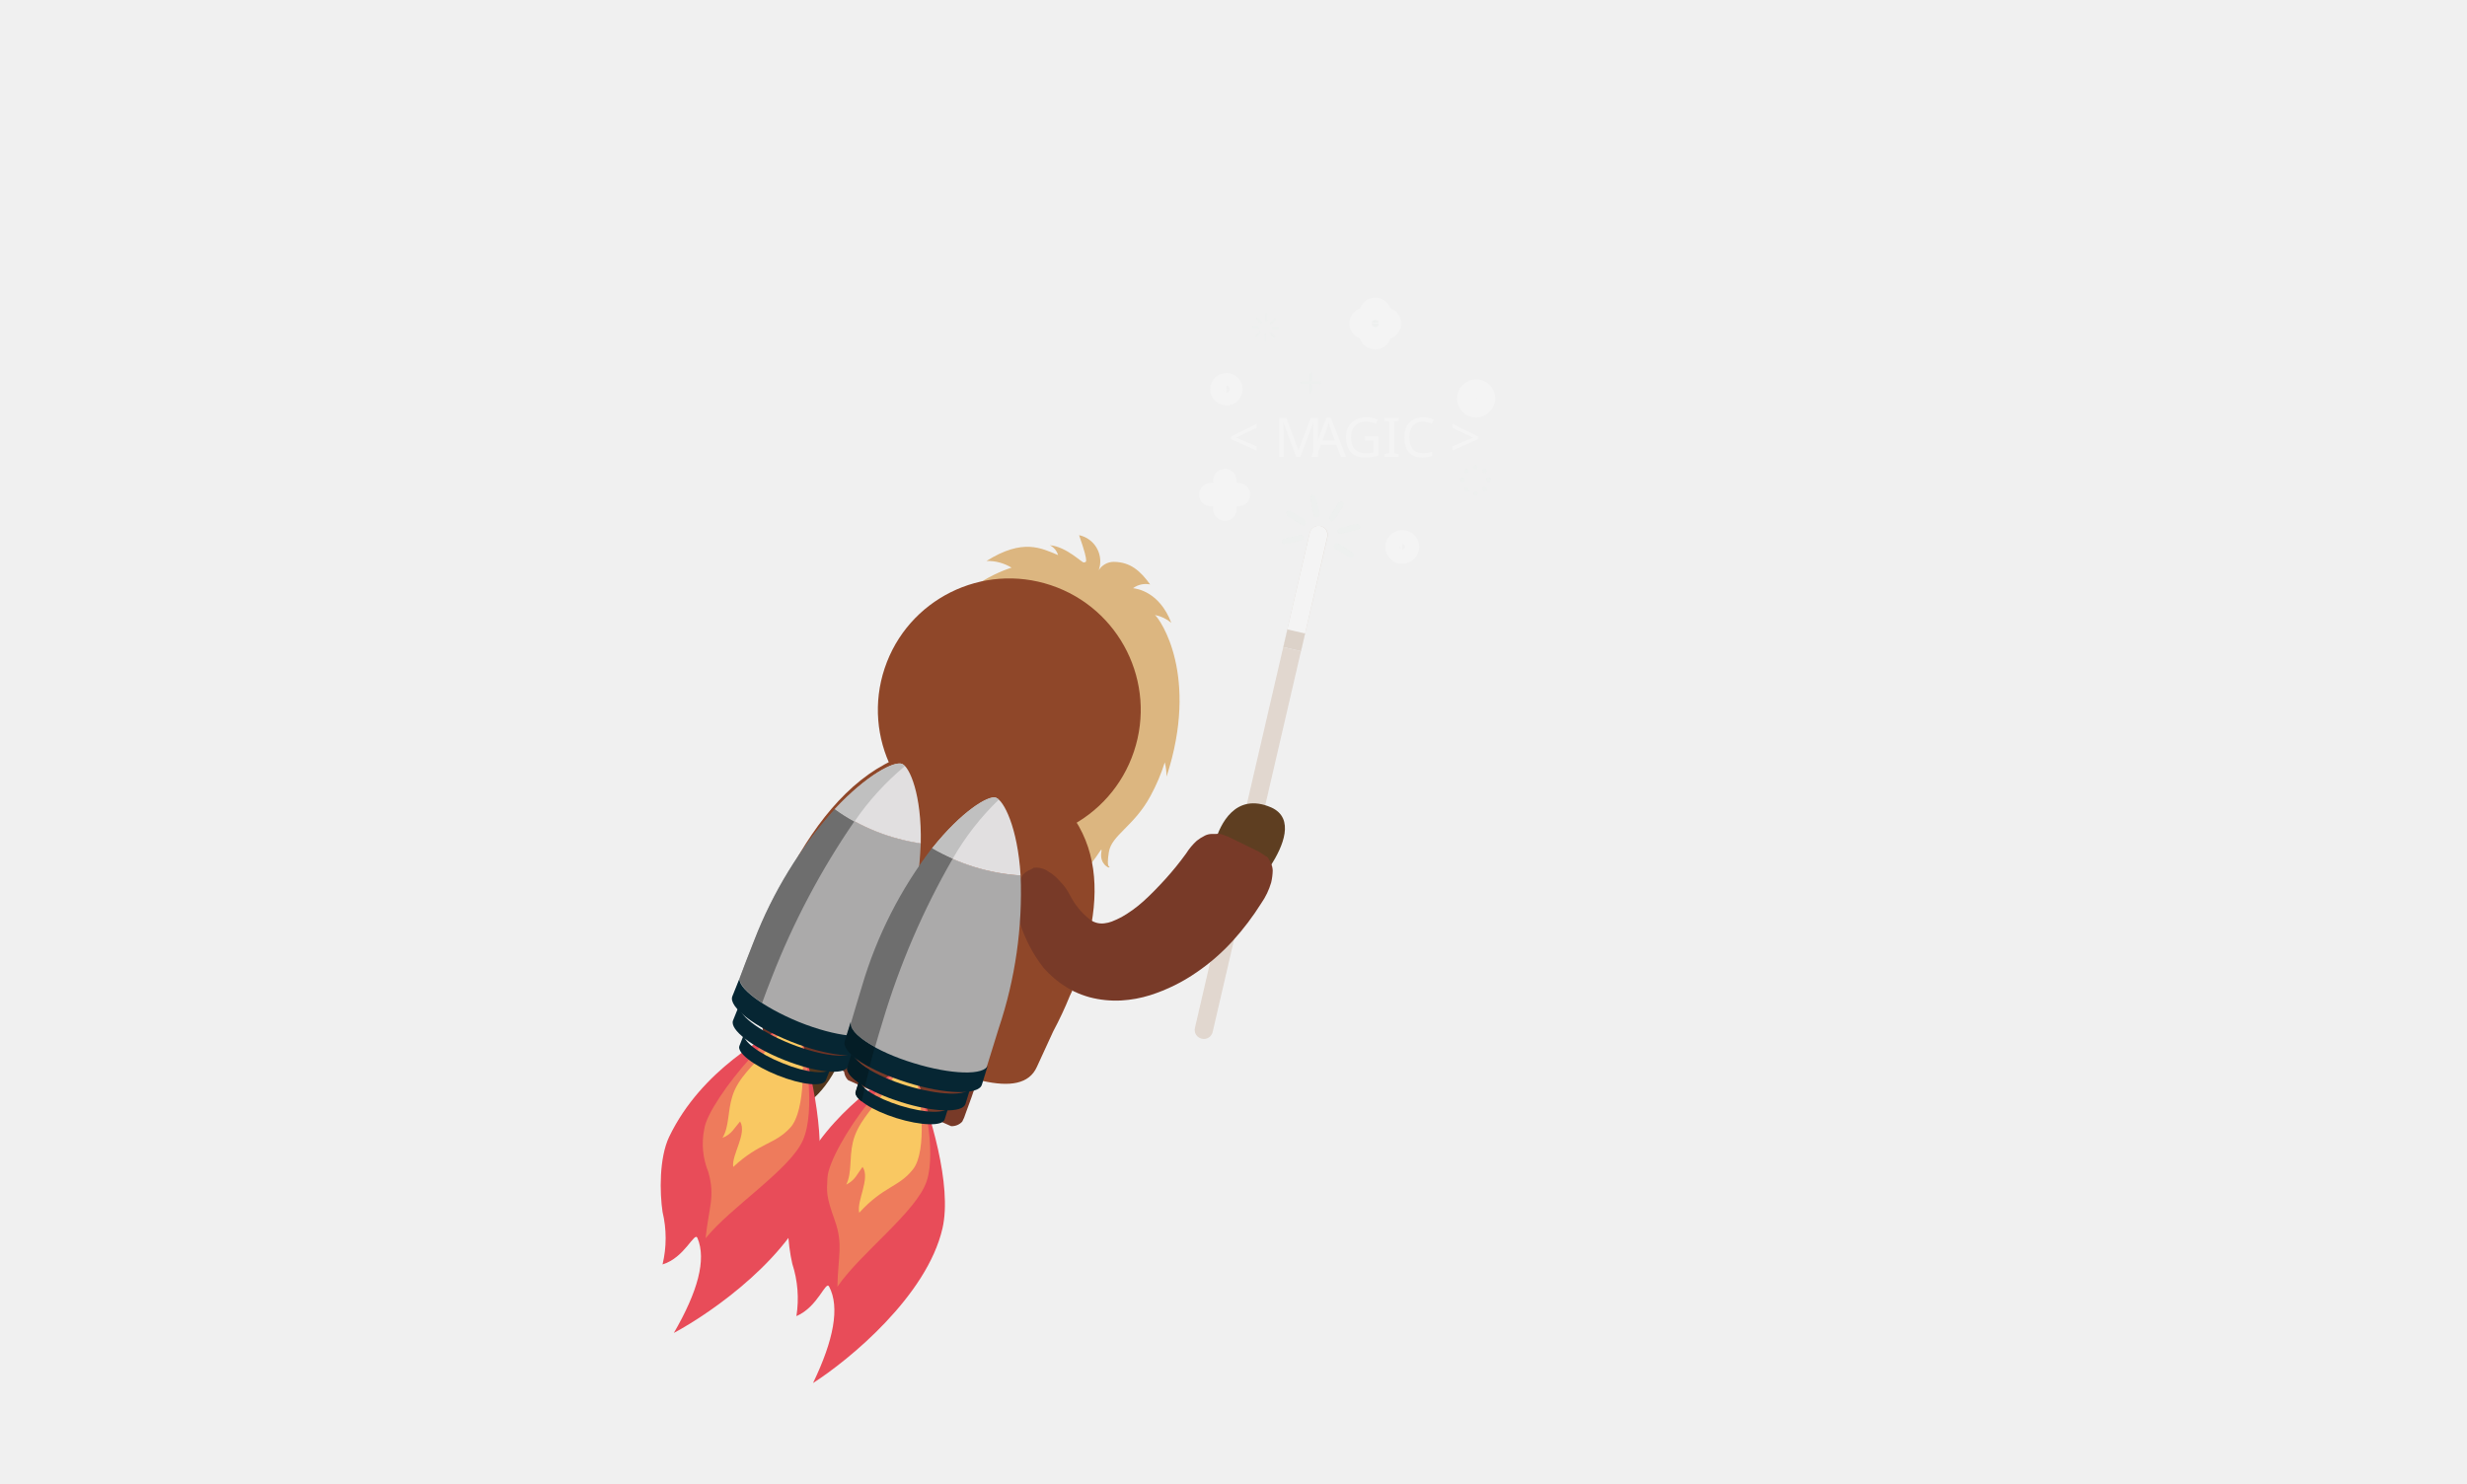
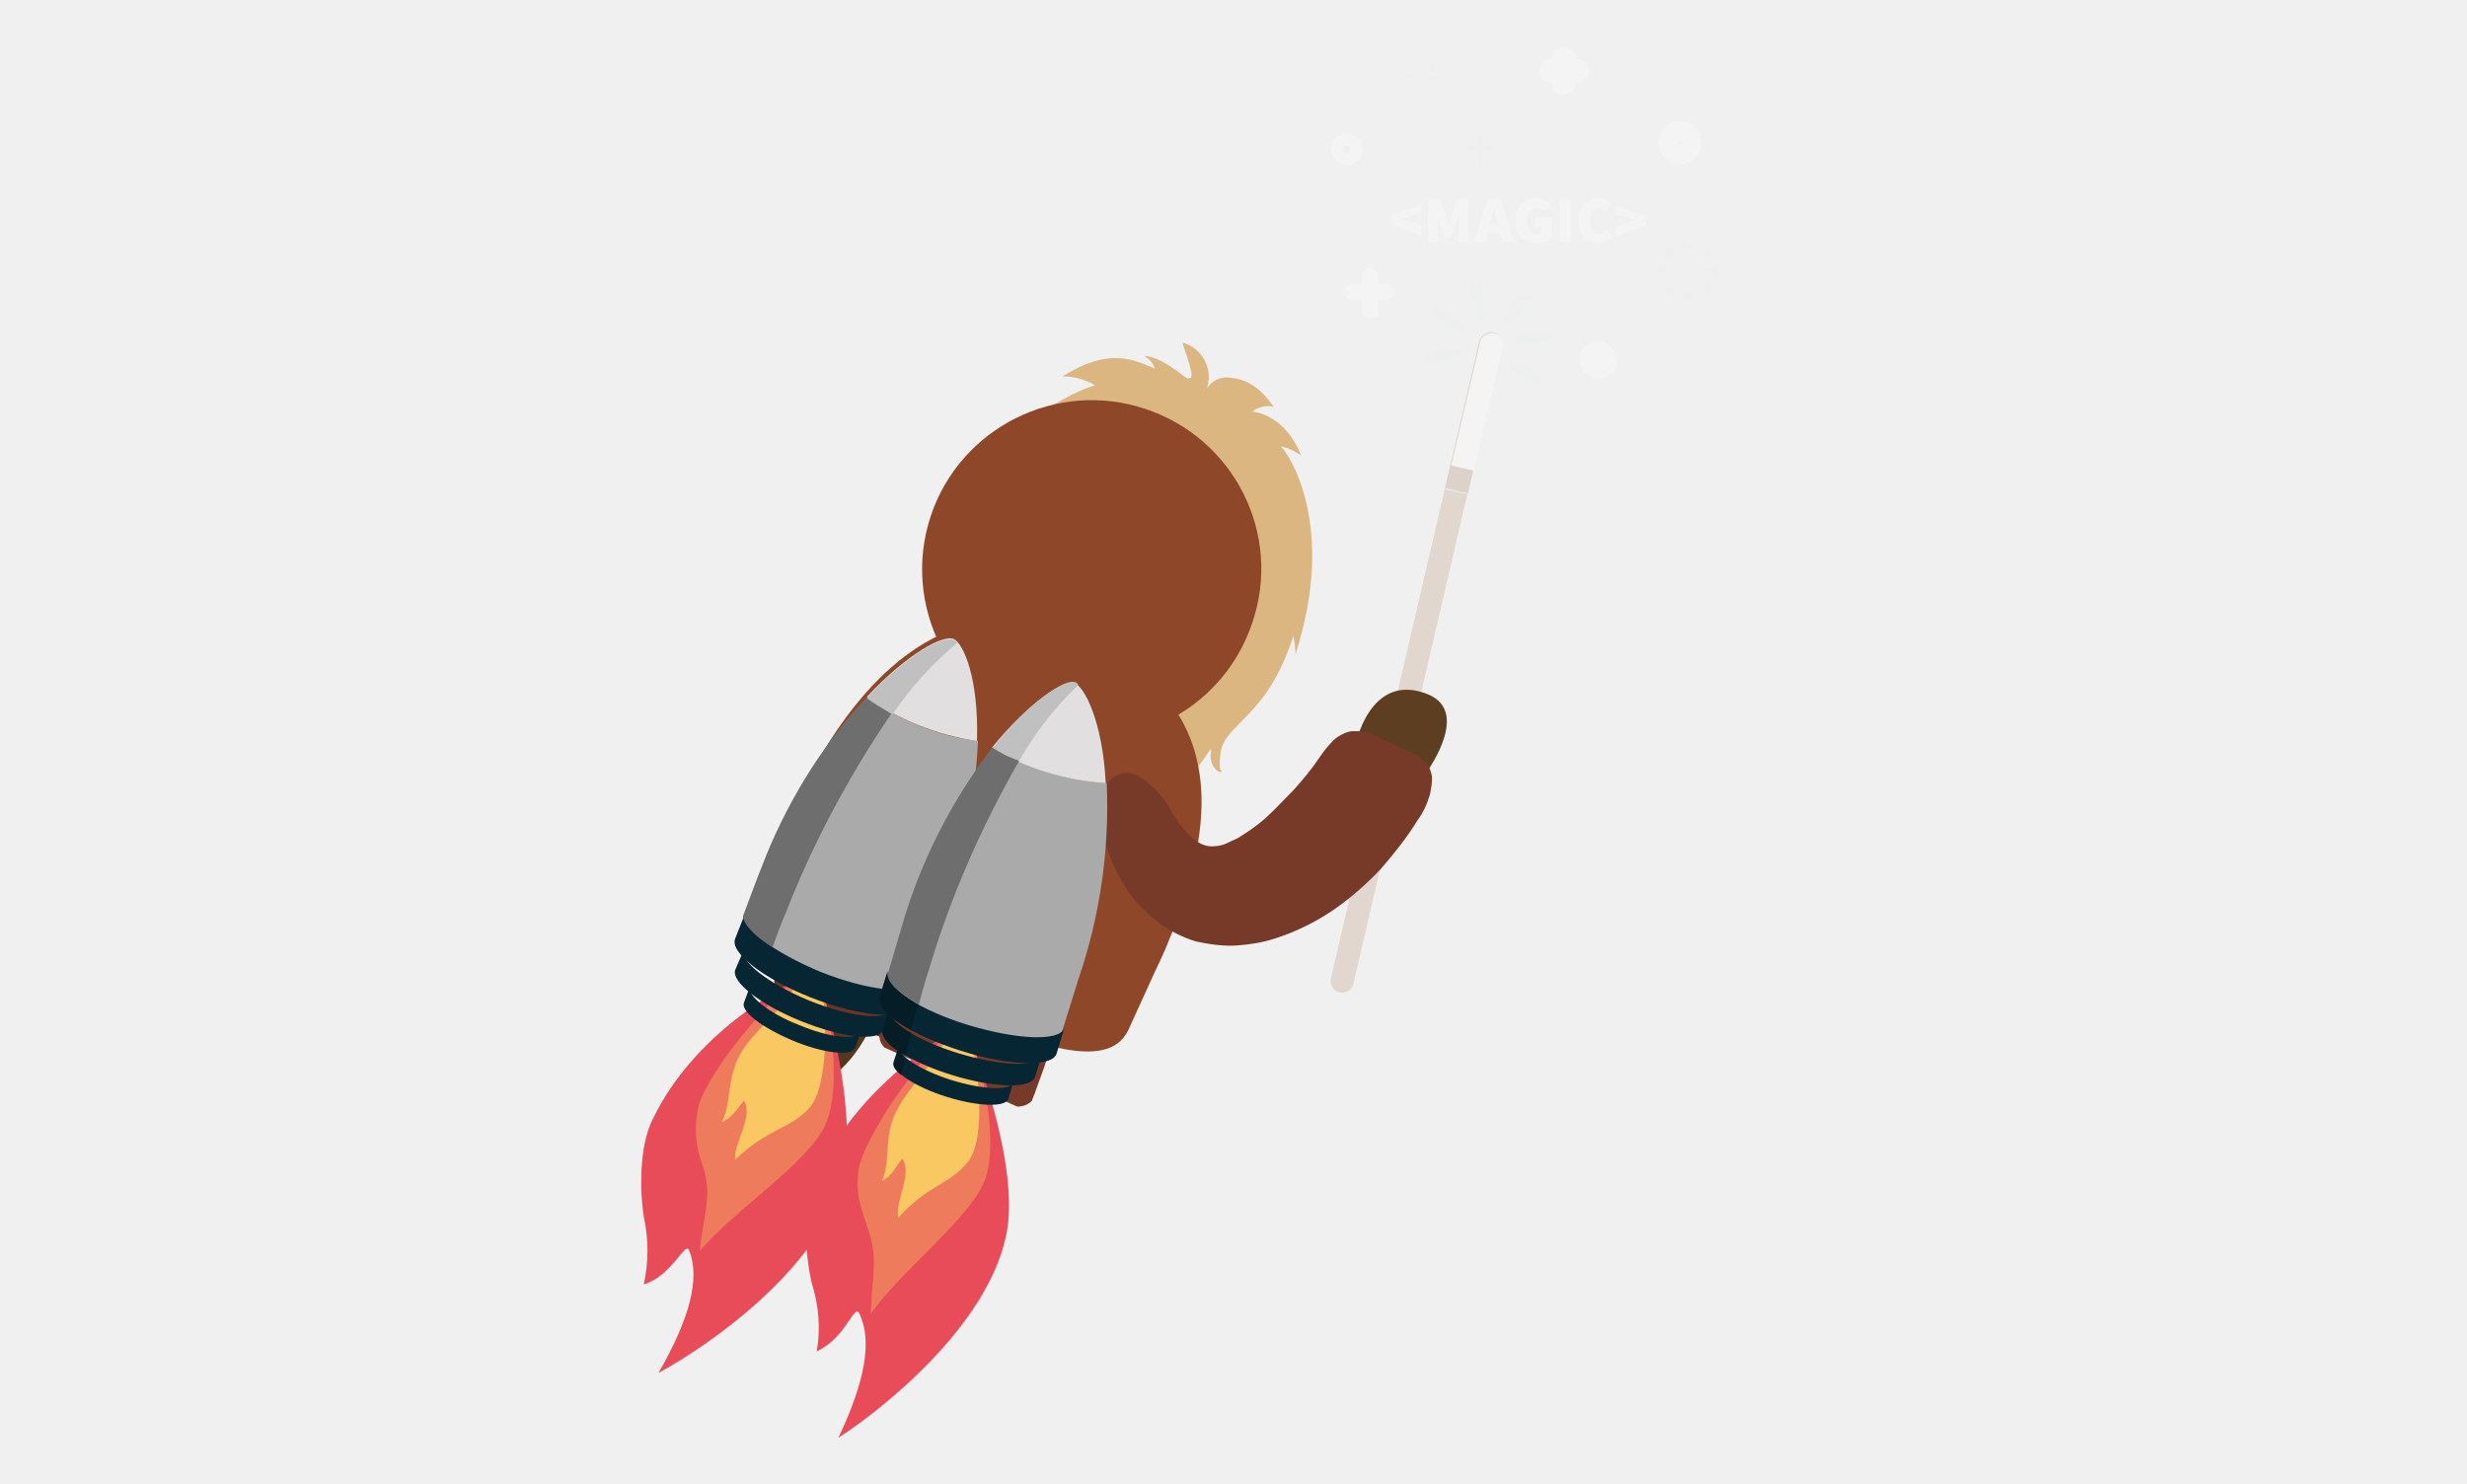
- <svg xmlns="http://www.w3.org/2000/svg" id="Layer_3" data-name="Layer 3" viewBox="0 0 251 151">
-   <defs>
-     <style>.cls-1{opacity:0.25;}.cls-2,.cls-3,.cls-4{fill:#e6eeea;}.cls-3,.cls-4{stroke:#fff;stroke-miterlimit:10;}.cls-3{stroke-width:3px;}.cls-4{stroke-width:2px;}.cls-5,.cls-6,.cls-7{isolation:isolate;}.cls-6,.cls-7{font-size:5.56px;font-family:SourceSansPro-Black, Source Sans Pro;}.cls-6,.cls-7,.cls-9{fill:#fff;}.cls-7{letter-spacing:-0.01em;}.cls-8{fill:#b28a6a;}.cls-10{fill:#9e7855;}.cls-11{fill:#54371d;}.cls-12{fill:#5e3e21;}.cls-13{fill:#dcb680;}.cls-14{fill:#6d3325;}.cls-15{fill:#783a28;}.cls-16{fill:#8f4729;}.cls-17{fill:#e84c59;}.cls-18{fill:#ee7b5c;}.cls-19{fill:#f9c862;}.cls-20{fill:#062633;}.cls-21{fill:#abaaaa;}.cls-22{fill:#e1dfe0;}.cls-23{fill:#6e6e6e;}.cls-24{fill:silver;}.cls-25{fill:none;}.cls-26{fill:#041d26;}</style>
-   </defs>
-   <g class="cls-1">
-     <path class="cls-2" d="M128.83,32.73a.11.11,0,0,1-.1-.1h0V32a.1.1,0,0,1,.1-.1h0a.1.1,0,0,1,.09.1v.59a.1.1,0,0,1-.09.11Z" />
-     <path class="cls-2" d="M128.31,32.89h-.07l-.42-.41a.17.17,0,0,1,0-.14.08.08,0,0,1,.07,0,.08.08,0,0,1,.07,0l.42.42a.09.09,0,0,1,0,.07.06.06,0,0,1,0,.06Z" />
-     <path class="cls-2" d="M127.48,33.38a.11.11,0,0,1-.1-.09.1.1,0,0,1,.1-.1H128a.09.09,0,0,1,.09.09h0a.09.09,0,0,1-.09.09h-.56Z" />
-     <path class="cls-2" d="M127.83,34.32a.11.11,0,0,1-.1-.1.09.09,0,0,1,0-.07l.42-.42h.13a.09.09,0,0,1,0,.07.09.09,0,0,1,0,.07l-.41.42A.09.09,0,0,1,127.83,34.32Z" />
-     <path class="cls-2" d="M128.73,34.73a.09.09,0,0,1-.09-.09h0v-.58a.09.09,0,0,1,.08-.1h0a.08.08,0,0,1,.1.08v.6a.09.09,0,0,1-.08.1Z" />
-     <path class="cls-2" d="M129.67,34.38h-.07l-.42-.41a.1.1,0,0,1,0-.14h.14l.42.42a.08.08,0,0,1,0,.07.09.09,0,0,1-.09.09Z" />
-     <path class="cls-2" d="M129.49,33.48a.11.11,0,0,1-.1-.1.1.1,0,0,1,.1-.1H130a.09.09,0,0,1,.1.1.1.1,0,0,1-.1.1h-.55Z" />
-     <path class="cls-2" d="M129.32,33a.11.11,0,0,1-.1-.1h0v-.07l.42-.41a.06.06,0,0,1,.06,0,.08.08,0,0,1,.07,0,.09.09,0,0,1,0,.13h0l-.41.42Z" />
-     <path class="cls-2" d="M133.37,40a.13.13,0,0,1-.13-.13h0V38a.12.12,0,0,1,.11-.13h0a.12.12,0,0,1,.12.12h0v1.84a.12.12,0,0,1-.11.13Z" />
-     <path class="cls-2" d="M132.44,39.07a.13.13,0,0,1,0-.26h1.85a.13.13,0,0,1,.13.13.13.13,0,0,1-.13.13h-1.85Z" />
-     <path class="cls-2" d="M150.13,50.42a.24.24,0,0,1-.24-.22h0a.25.25,0,0,1,.29-.19.24.24,0,0,1,.18.19A.23.23,0,0,1,150.13,50.42ZM149.2,50h-.13a.22.22,0,0,1,0-.31h0a.23.23,0,0,1,.17-.07.2.2,0,0,1,.16.07.21.21,0,0,1,0,.31h0A.23.23,0,0,1,149.2,50Zm1.85,0a.24.24,0,0,1-.22-.26.35.35,0,0,1,.06-.14.24.24,0,0,1,.32,0,.21.21,0,0,1,.07.17.24.24,0,0,1-.23.23Zm-2.24-.92a.25.25,0,0,1-.25-.23.24.24,0,0,1,.23-.25.23.23,0,0,1,.25.23h0a.23.23,0,0,1-.22.24Zm2.63,0a.24.24,0,0,1-.24-.22h0a.26.26,0,0,1,.19-.29.24.24,0,0,1,.28.19.17.17,0,0,1,0,.1.22.22,0,0,1-.23.22Zm-2.25-.92a.24.24,0,0,1-.18-.29.24.24,0,0,1,.18-.18.21.21,0,0,1,.17.07.23.23,0,0,1,0,.33.25.25,0,0,1-.17.06Zm1.86,0a.27.27,0,0,1-.17-.06.26.26,0,0,1,0-.33.21.21,0,0,1,.16-.08.2.2,0,0,1,.16.07.21.21,0,0,1,0,.31h0a.23.23,0,0,1-.16.06Zm-.93-.38a.24.24,0,0,1-.23-.23.23.23,0,0,1,.23-.23.23.23,0,0,1,.23.23h0a.23.23,0,0,1-.23.21Z" />
-     <path class="cls-2" d="M134,52.62a.3.3,0,0,1-.36-.22l-.34-1.67a.3.3,0,0,1,.22-.35.28.28,0,0,1,.35.22h0l.39,1.65a.28.28,0,0,1-.17.35Z" />
-     <path class="cls-2" d="M132.75,53.46a.45.45,0,0,1-.23,0L131,52.53a.41.41,0,0,1-.13-.19.28.28,0,0,1,0-.22.31.31,0,0,1,.18-.14.3.3,0,0,1,.23,0l1.43.89a.29.29,0,0,1,.1.41A.27.27,0,0,1,132.75,53.46Z" />
-     <path class="cls-2" d="M130.74,55.37a.28.28,0,0,1-.34-.2v0a.31.31,0,0,1,.22-.36l1.65-.38a.28.28,0,0,1,.35.19v0a.3.3,0,0,1-.22.36Z" />
-     <path class="cls-2" d="M137.52,56.73a.41.41,0,0,1-.22,0l-1.44-.89a.36.36,0,0,1-.13-.19.28.28,0,0,1,0-.22.31.31,0,0,1,.18-.14.3.3,0,0,1,.23,0l1.43.89a.3.3,0,0,1,.14.19.28.28,0,0,1,0,.22A.3.3,0,0,1,137.52,56.73Z" />
-     <path class="cls-2" d="M136.44,54.31a.3.3,0,0,1-.36-.22.31.31,0,0,1,.23-.36l1.64-.38a.3.3,0,1,1,.2.56l-.06,0Z" />
-     <path class="cls-2" d="M135.61,53a.28.28,0,0,1-.22,0,.29.29,0,0,1-.11-.4h0l.89-1.44a.35.35,0,0,1,.19-.13.28.28,0,0,1,.22,0,.29.29,0,0,1,.1.41l-.9,1.44A.3.3,0,0,1,135.61,53Z" />
-     <path class="cls-3" d="M139.92,34.06a.14.14,0,0,1-.14-.14v-2a.14.14,0,0,1,.14-.14.14.14,0,0,1,.14.14h0v2A.14.14,0,0,1,139.92,34.06Z" />
-     <path class="cls-3" d="M138.92,33.05a.15.15,0,0,1-.14-.14.14.14,0,0,1,.14-.14h2a.14.14,0,1,1,0,.28Z" />
-     <path class="cls-4" d="M124.64,52a.21.21,0,0,1-.21-.19h0v-2.9a.2.2,0,0,1,.2-.2h0a.2.2,0,0,1,.2.2v2.9A.2.2,0,0,1,124.64,52Z" />
-     <path class="cls-4" d="M123.19,50.53a.2.2,0,1,1,0-.4H126a.2.2,0,0,1,0,.4Z" />
-     <path class="cls-4" d="M142.67,56.37a.72.72,0,0,1,0-1.44.71.71,0,0,1,.73.71h0a.71.71,0,0,1-.7.72Zm0-1.16a.45.45,0,0,0-.46.44.45.45,0,0,0,.44.46.45.45,0,0,0,.46-.44v0A.44.44,0,0,0,142.67,55.21Z" />
-     <path class="cls-4" d="M124.76,40.26a.66.66,0,0,1-.64-.67.67.67,0,0,1,.68-.64.65.65,0,0,1,.63.67h0a.64.64,0,0,1-.65.63Zm0-1.06a.41.41,0,0,0-.41.41.42.42,0,0,0,.41.41h0a.42.42,0,0,0,.42-.4.4.4,0,0,0-.39-.42Z" />
-     <path class="cls-4" d="M150.19,41.49a.95.95,0,0,1,0-1.9.94.94,0,0,1,.95.95h0A1,1,0,0,1,150.19,41.49Zm0-1.55a.6.6,0,0,0-.61.59.61.61,0,0,0,.59.61.6.6,0,0,0,.61-.59h0a.58.58,0,0,0-.58-.6Z" />
-     <g class="cls-5">
-       <text class="cls-6" transform="translate(124.97 46.49)">&lt; M</text>
-       <text class="cls-7" transform="translate(133.41 46.49)">A</text>
-       <text class="cls-6" transform="translate(136.6 46.49)">GIC &gt;</text>
+ <svg xmlns="http://www.w3.org/2000/svg" version="1.1" id="Layer_3" x="0px" y="0px" viewBox="0 0 251 151" style="enable-background:new 0 0 251 151;" xml:space="preserve">
+   <style type="text/css">
+ 	.st0{opacity:0.25;}
+ 	.st1{fill:#E6EEEA;}
+ 	.st2{fill:#E6EEEA;stroke:#FFFFFF;stroke-width:2;stroke-miterlimit:10;}
+ 	.st3{fill:#E6EEEA;stroke:#FFFFFF;stroke-miterlimit:10;}
+ 	.st4{fill:#FFFFFF;}
+ 	.st5{fill:#B28A6A;}
+ 	.st6{fill:#9E7855;}
+ 	.st7{fill:#54371D;}
+ 	.st8{fill:#5E3E21;}
+ 	.st9{fill:#DCB680;}
+ 	.st10{fill:#6D3325;}
+ 	.st11{fill:#783A28;}
+ 	.st12{fill:#8F4729;}
+ 	.st13{fill:#E84C59;}
+ 	.st14{fill:#EE7B5C;}
+ 	.st15{fill:#F9C862;}
+ 	.st16{fill:#062633;}
+ 	.st17{fill:#ABAAAA;}
+ 	.st18{fill:#E1DFE0;}
+ 	.st19{fill:#6E6E6E;}
+ 	.st20{fill:#C0C0C0;}
+ 	.st21{fill:none;}
+ 	.st22{fill:#041D26;}
+ </style>
+   <g class="st0">
+     <path class="st1" d="M144.8,7c-0.1,0-0.1-0.1-0.1-0.1l0,0V6.1c0-0.1,0.1-0.1,0.1-0.1l0,0l0,0c0.1,0,0.1,0.1,0.1,0.1v0.8   C144.9,6.9,144.9,7,144.8,7C144.8,7,144.8,7,144.8,7L144.8,7z" />
+     <path class="st1" d="M144.1,7.2L144.1,7.2l-0.6-0.5c0-0.1,0-0.1,0-0.2c0,0,0.1,0,0.1,0c0,0,0.1,0,0.1,0l0.5,0.5   C144.2,7.1,144.2,7.1,144.1,7.2C144.2,7.2,144.2,7.2,144.1,7.2L144.1,7.2z" />
+     <path class="st1" d="M143.1,7.8c-0.1,0-0.1-0.1-0.1-0.1c0-0.1,0.1-0.1,0.1-0.1h0.7c0.1,0,0.1,0.1,0.1,0.1l0,0   c0,0.1-0.1,0.1-0.1,0.1L143.1,7.8L143.1,7.8z" />
+     <path class="st1" d="M143.5,9c-0.1,0-0.1-0.1-0.1-0.1c0,0,0-0.1,0-0.1l0.5-0.5h0.2c0,0,0,0.1,0,0.1c0,0,0,0.1,0,0.1L143.5,9   C143.5,9,143.5,9,143.5,9z" />
+     <path class="st1" d="M144.7,9.6c-0.1,0-0.1-0.1-0.1-0.1l0,0V8.7c0-0.1,0-0.1,0.1-0.1c0,0,0,0,0,0l0,0c0.1,0,0.1,0,0.1,0.1   c0,0,0,0,0,0v0.8C144.8,9.5,144.7,9.6,144.7,9.6C144.7,9.6,144.7,9.6,144.7,9.6L144.7,9.6z" />
+     <path class="st1" d="M145.9,9.1L145.9,9.1l-0.6-0.5c0-0.1,0-0.1,0-0.2h0.2L146,9C146,9,146,9,145.9,9.1   C146,9.1,145.9,9.2,145.9,9.1L145.9,9.1z" />
+     <path class="st1" d="M145.6,8c-0.1,0-0.1-0.1-0.1-0.1c0-0.1,0.1-0.1,0.1-0.1l0,0h0.7c0.1,0,0.1,0,0.1,0.1c0,0,0,0,0,0   c0,0.1-0.1,0.1-0.1,0.1l0,0H145.6L145.6,8z" />
+     <path class="st1" d="M145.4,7.3c-0.1,0-0.1-0.1-0.1-0.1l0,0V7.1l0.5-0.5c0,0,0.1,0,0.1,0c0,0,0.1,0,0.1,0c0,0,0,0.1,0,0.2   c0,0,0,0,0,0l0,0L145.4,7.3L145.4,7.3z" />
+     <path class="st1" d="M150.7,16.4c-0.1,0-0.2-0.1-0.2-0.2c0,0,0,0,0,0l0,0v-2.4c0-0.1,0.1-0.2,0.1-0.2c0,0,0,0,0,0l0,0   c0.1,0,0.2,0.1,0.2,0.2l0,0v2.4C150.8,16.2,150.7,16.3,150.7,16.4C150.6,16.3,150.6,16.3,150.7,16.4L150.7,16.4z" />
+     <path class="st1" d="M149.5,15.2c-0.1,0-0.2-0.1-0.2-0.2c0-0.1,0.1-0.2,0.2-0.2h2.4c0.1,0,0.2,0.1,0.2,0.2c0,0,0,0,0,0   c0,0.1-0.1,0.2-0.2,0.2l0,0C151.8,15.2,149.5,15.2,149.5,15.2z" />
+     <path class="st1" d="M171.8,30.6c-0.2,0-0.4-0.2-0.5-0.4l0,0c0.1-0.3,0.3-0.4,0.6-0.4c0.2,0,0.3,0.2,0.4,0.4   C172.3,30.4,172.1,30.6,171.8,30.6z M170,29.8h-0.3c-0.2-0.2-0.2-0.4,0-0.6l0,0c0.1-0.1,0.2-0.1,0.3-0.1c0.1,0,0.2,0,0.3,0.1   c0.2,0.2,0.2,0.4,0,0.6c0,0,0,0,0,0l0,0C170.3,29.9,170.1,29.9,170,29.8z M173.6,29.8c-0.3,0-0.4-0.2-0.4-0.5c0,0,0,0,0,0   c0-0.1,0.1-0.2,0.1-0.3c0.2-0.2,0.4-0.2,0.6,0c0.1,0.1,0.1,0.2,0.1,0.3C174.1,29.6,173.9,29.8,173.6,29.8L173.6,29.8z M169.3,28   c-0.3,0-0.5-0.2-0.5-0.4c0-0.3,0.2-0.5,0.4-0.5c0,0,0,0,0,0c0.2,0,0.5,0.2,0.5,0.4c0,0,0,0,0,0l0,0C169.7,27.8,169.5,28,169.3,28   C169.3,28,169.3,28,169.3,28L169.3,28z M174.4,28c-0.2,0-0.4-0.2-0.5-0.4l0,0c0-0.3,0.1-0.5,0.4-0.6c0.3,0,0.5,0.1,0.5,0.4   c0,0.1,0,0.1,0,0.2C174.8,27.8,174.6,28,174.4,28C174.4,28,174.4,28,174.4,28z M170,26.2c-0.3-0.1-0.4-0.3-0.4-0.6c0,0,0,0,0,0   c0-0.2,0.2-0.3,0.4-0.4c0.1,0,0.2,0,0.3,0.1c0.2,0.2,0.2,0.5,0,0.6c0,0,0,0,0,0C170.2,26.2,170.1,26.2,170,26.2L170,26.2z    M173.6,26.2c-0.1,0-0.2,0-0.3-0.1c-0.2-0.2-0.2-0.5,0-0.6c0.1-0.1,0.2-0.2,0.3-0.2c0.1,0,0.2,0,0.3,0.1c0.2,0.2,0.2,0.4,0,0.6   c0,0,0,0,0,0l0,0C173.8,26.1,173.7,26.2,173.6,26.2L173.6,26.2z M171.8,25.5c-0.2,0-0.4-0.2-0.4-0.4c0-0.2,0.2-0.4,0.4-0.4   c0.2,0,0.4,0.2,0.4,0.4l0,0C172.2,25.3,172,25.4,171.8,25.5L171.8,25.5z" />
+     <path class="st1" d="M150.9,32.5c-0.3,0.1-0.5-0.1-0.6-0.4l-0.6-2.7c-0.1-0.3,0.1-0.5,0.4-0.6c0.2-0.1,0.5,0.1,0.6,0.3c0,0,0,0,0,0   l0,0l0.6,2.7c0.1,0.2,0,0.5-0.3,0.6L150.9,32.5z" />
+     <path class="st1" d="M148.9,33.8c-0.1,0-0.3,0-0.4,0l-2.5-1.5c-0.1-0.1-0.2-0.2-0.2-0.3c0-0.1,0-0.2,0-0.4c0.1-0.1,0.2-0.2,0.3-0.2   c0.1-0.1,0.3-0.1,0.4,0l2.3,1.5c0.2,0.1,0.3,0.4,0.2,0.6c0,0,0,0,0,0C149,33.7,148.9,33.8,148.9,33.8z" />
+     <path class="st1" d="M145.6,37c-0.2,0.1-0.5-0.1-0.6-0.3l0,0c-0.1-0.3,0.1-0.5,0.4-0.6l2.7-0.6c0.2-0.1,0.5,0.1,0.6,0.3   c0,0,0,0,0,0l0,0c0.1,0.3-0.1,0.5-0.4,0.6L145.6,37z" />
+     <path class="st1" d="M156.7,39.2c-0.1,0-0.2,0-0.4,0l-2.4-1.5c-0.1-0.1-0.2-0.2-0.2-0.3c0-0.1,0-0.2,0-0.4c0.1-0.1,0.2-0.2,0.3-0.2   c0.1-0.1,0.3-0.1,0.4,0l2.3,1.5c0.1,0.1,0.2,0.2,0.2,0.3c0,0.1,0,0.2,0,0.4C156.9,39.1,156.8,39.2,156.7,39.2z" />
+     <path class="st1" d="M154.9,35.2c-0.3,0.1-0.5-0.1-0.6-0.4c-0.1-0.3,0.1-0.5,0.4-0.6l2.7-0.6c0.2-0.1,0.5,0,0.7,0.2   c0.1,0.2,0,0.5-0.2,0.7c0,0-0.1,0-0.1,0h-0.1L154.9,35.2z" />
+     <path class="st1" d="M153.6,33.1c-0.1,0-0.2,0-0.4,0c-0.2-0.1-0.3-0.4-0.2-0.6c0,0,0,0,0,0l0,0l1.5-2.4c0.1-0.1,0.2-0.2,0.3-0.2   c0.1,0,0.2,0,0.4,0c0.2,0.1,0.3,0.4,0.2,0.6c0,0,0,0,0,0l-1.5,2.4C153.8,33,153.7,33.1,153.6,33.1z" />
+     <path class="st2" d="M159.1,8.7c-0.1,0-0.2-0.1-0.2-0.2V6c0-0.1,0.1-0.2,0.2-0.2c0.1,0,0.2,0.1,0.2,0.2l0,0v2.6   C159.3,8.6,159.2,8.7,159.1,8.7z" />
+     <path class="st2" d="M157.8,7.4c-0.1,0-0.2-0.1-0.2-0.2c0-0.1,0.1-0.2,0.2-0.2h2.6c0.1,0,0.2,0.1,0.2,0.2c0,0.1-0.1,0.2-0.2,0.2   c0,0,0,0,0,0H157.8z" />
+     <path class="st3" d="M139.4,31.9c-0.1,0-0.3-0.1-0.3-0.2l0,0v-3.7c0-0.1,0.1-0.3,0.3-0.3l0,0c0.1,0,0.3,0.1,0.3,0.3v3.7   C139.6,31.7,139.5,31.8,139.4,31.9z" />
+     <path class="st3" d="M137.5,30c-0.1,0-0.3-0.1-0.3-0.3c0-0.1,0.1-0.3,0.3-0.3l0,0h3.6c0.1,0,0.3,0.1,0.3,0.3c0,0.1-0.1,0.3-0.3,0.3   H137.5z" />
+     <path class="st2" d="M162.6,37.5c-0.5,0-0.9-0.4-0.9-0.9c0-0.5,0.4-0.9,0.9-0.9c0.5,0,0.9,0.4,0.9,0.9c0,0,0,0,0,0l0,0   C163.6,37.1,163.2,37.5,162.6,37.5C162.7,37.5,162.7,37.5,162.6,37.5L162.6,37.5z M162.6,36c-0.3,0-0.6,0.2-0.6,0.6c0,0,0,0,0,0   c0,0.3,0.2,0.6,0.6,0.6c0,0,0,0,0,0c0.3,0,0.6-0.2,0.6-0.6c0,0,0,0,0,0l0,0C163.2,36.3,163,36,162.6,36C162.7,36,162.7,36,162.6,36   z" />
+     <path class="st2" d="M170.9,15.7c-0.7,0-1.2-0.5-1.2-1.2s0.5-1.2,1.2-1.2c0.7,0,1.2,0.5,1.2,1.2c0,0,0,0,0,0l0,0   C172.1,15.2,171.6,15.7,170.9,15.7z M170.9,13.8c-0.4,0-0.8,0.3-0.8,0.8c0,0,0,0,0,0c0,0.4,0.3,0.8,0.8,0.8c0.4,0,0.8-0.3,0.8-0.8   c0,0,0,0,0,0l0,0C171.7,14.1,171.4,13.8,170.9,13.8C170.9,13.8,170.9,13.8,170.9,13.8L170.9,13.8z" />
+     <g>
+       <g>
+         <path class="st4" d="M141.5,22.8V22l3.1-1.2v0.9l-1.1,0.3l-0.9,0.3v0l0.9,0.3l1.1,0.3V24L141.5,22.8z" />
+         <path class="st4" d="M145.3,20.3h1.2l0.7,1.8c0.1,0.2,0.1,0.5,0.2,0.8h0c0.1-0.3,0.1-0.5,0.2-0.8l0.6-1.8h1.2v4.3h-1v-1.3     c0-0.4,0.1-1.1,0.1-1.5h0l-0.4,1l-0.5,1.4h-0.6l-0.5-1.4l-0.3-1h0c0.1,0.4,0.1,1.1,0.1,1.5v1.3h-1V20.3z" />
+         <path class="st4" d="M151.3,20.3h1.4l1.3,4.3h-1.2l-0.2-0.9h-1.2l-0.2,0.9H150L151.3,20.3z M151.6,22.8h0.8l-0.1-0.3     c-0.1-0.4-0.2-0.9-0.3-1.4h0c-0.1,0.4-0.2,1-0.3,1.4L151.6,22.8z" />
+         <path class="st4" d="M154.2,22.5c0-1.5,1-2.3,2.2-2.3c0.6,0,1.1,0.3,1.4,0.6l-0.6,0.7c-0.2-0.2-0.4-0.3-0.8-0.3     c-0.6,0-1,0.5-1,1.3c0,0.8,0.4,1.3,1.1,1.3c0.1,0,0.3,0,0.3-0.1V23h-0.6v-0.9h1.7v2.1c-0.3,0.3-0.9,0.5-1.5,0.5     C155.1,24.7,154.2,24,154.2,22.5z" />
+         <path class="st4" d="M158.7,20.3h1.1v4.3h-1.1V20.3z" />
+         <path class="st4" d="M160.6,22.5c0-1.5,1-2.3,2.1-2.3c0.6,0,1,0.3,1.3,0.6l-0.6,0.7c-0.2-0.2-0.4-0.3-0.7-0.3     c-0.5,0-0.9,0.5-0.9,1.3c0,0.8,0.4,1.3,0.9,1.3c0.3,0,0.6-0.2,0.8-0.4l0.6,0.7c-0.4,0.4-0.9,0.6-1.4,0.6     C161.5,24.7,160.6,24,160.6,22.5z" />
+         <path class="st4" d="M164.4,23l1.1-0.3l0.9-0.3v0l-0.9-0.3l-1.1-0.3v-0.9l3.1,1.2v0.8l-3.1,1.2V23z" />
+       </g>
    </g>
-     <path class="cls-8" d="M134.37,53.53h0a.91.91,0,0,1,.69,1.11L123.38,105a.91.91,0,0,1-1.11.69h0a.91.91,0,0,1-.69-1.11l11.68-50.36A.92.92,0,0,1,134.37,53.53Z" />
-     <path class="cls-9" d="M132.37,66.27l-1.81-.42,2.7-11.63a.91.91,0,0,1,1.08-.7h0a.93.93,0,0,1,.7,1.11Z" />
-     <rect class="cls-10" x="130.75" y="64.23" width="1.85" height="1.85" transform="translate(38.45 178.7) rotate(-76.94)" />
+     <path class="st5" d="M151.9,33.8L151.9,33.8c0.6,0.1,1,0.8,0.9,1.4c0,0,0,0,0,0l-15.1,64.9c-0.1,0.6-0.8,1-1.4,0.9c0,0,0,0,0,0l0,0   c-0.6-0.1-1-0.8-0.9-1.4c0,0,0,0,0,0l15.1-64.9C150.7,34.1,151.3,33.7,151.9,33.8C151.9,33.8,151.9,33.8,151.9,33.8z" />
+     <path class="st4" d="M149.4,50.3l-2.3-0.5l3.5-15c0.1-0.6,0.8-1,1.4-0.9c0,0,0,0,0,0l0,0c0.6,0.1,1,0.8,0.9,1.4L149.4,50.3z" />
+     <rect x="147.3" y="47.6" transform="matrix(0.226 -0.9741 0.9741 0.226 67.363 182.4071)" class="st6" width="2.4" height="2.4" />
+     <circle class="st2" cx="137" cy="15.2" r="0.6" />
  </g>
-   <path class="cls-11" d="M85,108.83c-1.65,3.11-4.14,4.77-5.69,4s-1.56-3.81.1-6.93,4.25-5,5.79-4.14S86.66,105.73,85,108.83Z" />
-   <ellipse class="cls-12" cx="91.59" cy="112.32" rx="6.38" ry="3.17" transform="translate(-50.59 140.44) rotate(-61.99)" />
-   <path class="cls-13" d="M103.85,93.52c1.55-.48,2.74-2.53,4.8-3.7,2.85-1.61,3.58-4.24,3.4-3.08s.81,1.67.83,1.5-.33.19-.06-1.54,2.58-2.63,4.24-5.72a19.3,19.3,0,0,0,1.45-3.41,6.4,6.4,0,0,1,.18,1.45c3.35-10.29-.65-16-1.18-16.44a3.66,3.66,0,0,1,1.66.79c-1.22-3.19-3.53-3.47-3.89-3.52a2.17,2.17,0,0,1,1.74-.38c-1-1.38-2-2.28-3.7-2.3a1.8,1.8,0,0,0-1.53.85,2.72,2.72,0,0,0-1.66-3.47,1.89,1.89,0,0,0-.34-.09c1.14,3.24.61,2.65.49,2.77s-1.75-1.61-3.47-1.75a1.61,1.61,0,0,1,.84,1c-1.7-.7-3.57-1.73-7.28.6a4.67,4.67,0,0,1,2.55.68c-.48.16-6.71,2.06-8.74,8.54.29-.15,1.86-1.09,2-.9-1.14.82-4.9,3.73-3.17,15,.11-.6.61-1.93.91-1.91-.47,1,.31,4.13,3.41,7C101.63,89.23,103.44,91.31,103.85,93.52Z" />
-   <path class="cls-14" d="M92,96.22a3.62,3.62,0,0,1,.83,2.31c-.08.62-.21,1.21-.31,1.81-.24,1.19-.48,2.37-.81,3.52s-.69,2.28-1.1,3.39L90,108.92a4.14,4.14,0,0,1-.33.82,1.41,1.41,0,0,1-1.14.46L78,105.52a1.45,1.45,0,0,1-.41-1.15,6.55,6.55,0,0,1,.38-.8l.84-1.57c.56-1,1.15-2.07,1.8-3.08s1.35-2,2.08-3c.38-.48.73-1,1.14-1.43a3.6,3.6,0,0,1,2.28-.93Z" />
-   <path class="cls-15" d="M100.24,100.6a3.62,3.62,0,0,1,.83,2.32c-.08.61-.21,1.2-.31,1.8-.24,1.19-.48,2.38-.81,3.52s-.7,2.28-1.1,3.4l-.61,1.67a4.18,4.18,0,0,1-.34.82,1.45,1.45,0,0,1-1.13.46l-10.48-4.68a1.47,1.47,0,0,1-.41-1.16,4.52,4.52,0,0,1,.38-.8l.84-1.57c.56-1,1.15-2.07,1.8-3.08s1.35-2,2.08-3c.38-.48.73-1,1.14-1.43A3.6,3.6,0,0,1,94.4,98Z" />
-   <path class="cls-16" d="M108.85,101.33l.24-.51a.48.48,0,0,0,0-.17c3.56-9,4.08-17.94-6.92-23h0c-11.1-5.11-19.6,4-24.61,17.24h0c-2.24,4.91,5.67,8.15,12.3,11.21,7.7,3.55,14.06,6,15.64,2.45l1.65-3.59A37.77,37.77,0,0,0,108.85,101.33Z" />
-   <path class="cls-12" d="M123.65,85.56c.49-1.6,2-5,5.69-3.4,4.88,2.2-5,11.59-.06,5.91Z" />
-   <path class="cls-15" d="M105.14,88.3a2.15,2.15,0,0,1,1.29.23c.17.13.38.24.56.36a4.87,4.87,0,0,1,.82.75,5.58,5.58,0,0,1,1.07,1.49,7.44,7.44,0,0,0,1.86,2.31,2,2,0,0,0,1.63.51,3.16,3.16,0,0,0,.75-.18,10.16,10.16,0,0,0,1-.46,12.71,12.71,0,0,0,2.19-1.58c.76-.68,1.51-1.46,2.25-2.27a30.72,30.72,0,0,0,2.11-2.6,6.38,6.38,0,0,1,1.1-1.32,4.8,4.8,0,0,1,.83-.52,1.59,1.59,0,0,1,.64-.16h.45a.92.92,0,0,1,.33,0h.16l.21.06.26.1.31.12,3.08,1.5.28.17c.1.07.2.12.24.16l.18.12.08.06h.05a.56.56,0,0,1,.22.26l.22.43a1.87,1.87,0,0,1,.18.73,5.77,5.77,0,0,1-.16,1.24,7.19,7.19,0,0,1-1,2.09,27.53,27.53,0,0,1-2.9,3.83,21,21,0,0,1-3.66,3.19,17.75,17.75,0,0,1-4.74,2.34,12.12,12.12,0,0,1-2.93.54,10.49,10.49,0,0,1-3.25-.33,10,10,0,0,1-1.58-.59,11.3,11.3,0,0,1-1.41-.86,10.23,10.23,0,0,1-1.18-1l-.51-.55-.43-.57a15,15,0,0,1-2.16-4.62,7.58,7.58,0,0,1-.24-1.15,7.75,7.75,0,0,1,0-1.18,3.29,3.29,0,0,1,.32-1.2c.1-.21.23-.42.34-.62s.33-.43,1.06-.75Z" />
-   <path class="cls-16" d="M115.37,76.47a13.37,13.37,0,1,1-8.44-16.92,13.37,13.37,0,0,1,8.44,16.92Z" />
-   <path class="cls-17" d="M81.41,105.22c1.13,3.88,2.87,11.41,1.51,15.75-2.12,6.76-10.49,12.59-14.36,14.66,2.44-4.21,3.33-7.47,2.4-9.66-.3-.7-1.28,2-3.55,2.69a11.47,11.47,0,0,0,0-5.34c-.29-1.93-.36-5.47.67-7.64,3.32-6.92,10.14-10.33,11.56-11.2Z" />
-   <path class="cls-18" d="M81.41,105.22C82,106.87,83,113,81.7,116s-7.32,6.79-9.91,10c.31-3.1,1-4.24.27-6.76a7.58,7.58,0,0,1-.4-4.39c.21-1.48,2.44-4.75,4.82-7.35a18.36,18.36,0,0,1,3.16-3.07Z" />
-   <path class="cls-19" d="M81.41,105.22c.4,2,.6,7.78-1,9.52s-3.07,1.47-5.81,4c-.19-1.23,1.44-3.38.7-4.63-.64.73-.84,1.28-1.79,1.67.7-1.17.5-2.62,1-4.23.58-1.88,2.19-3.21,3.4-4.59a11.58,11.58,0,0,0,1.72-2.46Z" />
-   <path class="cls-20" d="M80.41,106.2c3.22,1.29,6.13,1.6,6.49.69l-.65,1.65c-.37.9-3.28.59-6.5-.7s-5.53-3.07-5.17-4l.66-1.64C74.88,103.13,77.19,104.91,80.41,106.2Z" />
-   <path class="cls-20" d="M79.62,108.18c2.42,1,4.61,1.21,4.89.52l-.5,1.24c-.27.68-2.46.45-4.89-.52s-4.17-2.32-3.89-3l.49-1.24C75.45,105.87,77.19,107.21,79.62,108.18Z" />
-   <path class="cls-21" d="M93.68,85.8a43.46,43.46,0,0,1-3.45,15.31l-2.32,5.8a29,29,0,0,1-7.27-1.29,30.2,30.2,0,0,1-6.13-4s.86-2.48,2.24-5.91A42.82,42.82,0,0,1,85,82.34,20.11,20.11,0,0,0,93.68,85.8Z" />
-   <path class="cls-22" d="M91.79,77.73c.76.31,2,3.14,1.89,8.09A20.11,20.11,0,0,1,85,82.36C88.24,78.81,91,77.42,91.79,77.73Z" />
-   <path class="cls-20" d="M81.31,104c3.74,1.5,7.11,1.86,7.53.8l-.8,2c-.42,1-3.79.69-7.53-.8s-6.42-3.57-6-4.62l.77-1.91C74.88,100.4,77.57,102.47,81.31,104Z" />
-   <path class="cls-23" d="M78.54,99.42c-.35.88-.69,1.76-1,2.63-1.45-.94-2.33-1.88-2.29-2.52.37-1,.88-2.33,1.48-3.84a43.43,43.43,0,0,1,8.2-13.37,18.05,18.05,0,0,0,2,1.25A77.81,77.81,0,0,0,78.54,99.42Z" />
-   <path class="cls-24" d="M84.92,82.32c3.29-3.53,6.12-4.92,6.84-4.59a.76.76,0,0,1,.3.23,27.51,27.51,0,0,0-5.13,5.64A17.52,17.52,0,0,1,84.92,82.32Z" />
-   <path class="cls-17" d="M93.14,109.41c1.44,3.77,3.77,11.15,2.75,15.58-1.58,6.87-9.47,13.37-13.17,15.74,2.11-4.39,2.74-7.71,1.64-9.81-.35-.67-1.12,2.05-3.33,3a11.46,11.46,0,0,0-.42-5.33c-.44-1.9-.79-5.42.07-7.66,2.76-7.17,9.3-11.1,10.64-12.08Z" />
-   <path class="cls-18" d="M93.14,109.41c.77,1.59,2.17,7.64,1.15,10.76s-6.76,7.34-9.09,10.76c.06-3.12.61-4.3-.27-6.76s-.83-2.85-.74-4.35,2-4.92,4.22-7.7a18.37,18.37,0,0,1,2.91-3.31Z" />
-   <path class="cls-19" d="M93.14,109.41c.56,2,1.21,7.71-.24,9.56s-3,1.71-5.48,4.43c-.29-1.21,1.16-3.48.34-4.67-.59.78-.74,1.34-1.66,1.81.6-1.23.29-2.66.67-4.3.44-1.92,1.93-3.37,3-4.85a11.36,11.36,0,0,0,1.52-2.58Z" />
-   <path class="cls-20" d="M92.23,110.46c3.31,1,6.23,1.11,6.52.18l-.52,1.69c-.3.94-3.22.86-6.53-.18s-5.76-2.62-5.47-3.56l.53-1.69C86.47,107.84,88.91,109.43,92.23,110.46Z" />
-   <path class="cls-20" d="M91.59,112.5c2.5.78,4.7.84,4.92.13l-.4,1.28c-.22.7-2.42.64-4.91-.14s-4.34-2-4.12-2.68l.39-1.27C87.25,110.52,89.1,111.73,91.59,112.5Z" />
-   <path class="cls-21" d="M103.84,89.08a43.33,43.33,0,0,1-2.22,15.53l-1.86,6a29.77,29.77,0,0,1-7.35-.71A31.11,31.11,0,0,1,86,106.39s.67-2.54,1.77-6.07a43.12,43.12,0,0,1,7.12-14,20.19,20.19,0,0,0,9,2.76Z" />
-   <path class="cls-22" d="M101.32,81.17c.79.24,2.22,3,2.52,7.91a20.19,20.19,0,0,1-9-2.76C97.87,82.54,100.57,80.93,101.32,81.17Z" />
-   <path class="cls-20" d="M92.94,108.17c3.85,1.19,7.24,1.29,7.58.2l-.62,2c-.33,1.08-3.72,1-7.57-.21s-6.68-3-6.35-4.13l.61-2C86.26,105.12,89.1,107,92.94,108.17Z" />
-   <path class="cls-25" d="M86.85,107.49a11.08,11.08,0,0,0,1.65,1.07,2.68,2.68,0,0,0-.07.27A5.09,5.09,0,0,1,86.85,107.49Z" />
-   <path class="cls-25" d="M87.58,110.32l.42.26v.15A2.33,2.33,0,0,1,87.58,110.32Z" />
-   <path class="cls-26" d="M88.43,108.83c-.15.59-.29,1.17-.43,1.75l-.42-.26a.66.66,0,0,1-.14-.52l-.1.35c-.83-.58-1.27-1.15-1.14-1.57l.41-1.3.24.21A5.09,5.09,0,0,0,88.43,108.83Z" />
-   <path class="cls-26" d="M87.58,110.32a2.16,2.16,0,0,0,.39.41c-.11.46-.21.91-.3,1.36-.47-.38-.71-.73-.62-1l.29-.93.1-.35A.63.63,0,0,0,87.58,110.32Z" />
-   <path class="cls-23" d="M89.83,103.85c-.28.91-.55,1.81-.8,2.7-1.52-.83-2.48-1.68-2.49-2.33.3-1,.7-2.39,1.18-3.94a43.12,43.12,0,0,1,7.12-14,20.8,20.8,0,0,0,2.1,1.08A77.71,77.71,0,0,0,89.83,103.85Z" />
-   <path class="cls-24" d="M94.84,86.31c3-3.78,5.7-5.39,6.45-5.16a.72.72,0,0,1,.33.21,27.23,27.23,0,0,0-4.68,6A20.56,20.56,0,0,1,94.84,86.31Z" />
-   <path class="cls-26" d="M89,106.55c-.19.68-.36,1.34-.53,2a11.08,11.08,0,0,1-1.65-1.07l-.24-.21a2.1,2.1,0,0,1-.65-.93h0a1,1,0,0,1,0-.35l.62-2a.67.67,0,0,0,0,.2C86.55,104.87,87.51,105.73,89,106.55Z" />
+   <path class="st7" d="M88.3,105.1c-2.1,4-5.3,6.2-7.3,5.2c-2-1-2-4.9,0.1-8.9c2.1-4,5.5-6.4,7.5-5.3C90.5,97.1,90.4,101.1,88.3,105.1  z" />
+   <ellipse transform="matrix(0.4696 -0.8829 0.8829 0.4696 -45.4873 143.5852)" class="st8" cx="96.8" cy="109.7" rx="8.2" ry="4.1" />
+   <path class="st9" d="M112.6,85.4c2-0.6,3.5-3.3,6.2-4.8c3.7-2.1,4.6-5.5,4.4-4s1,2.2,1.1,1.9c0-0.2-0.4,0.2-0.1-2  c0.3-2.2,3.3-3.4,5.5-7.4c0.8-1.4,1.4-2.9,1.9-4.4c0.1,0.6,0.2,1.2,0.2,1.9c4.3-13.3-0.8-20.6-1.5-21.2c0.8,0.2,1.5,0.5,2.1,1  c-1.6-4.1-4.6-4.5-5-4.5c0.6-0.5,1.5-0.7,2.2-0.5c-1.3-1.8-2.6-2.9-4.8-3c-0.8,0-1.5,0.4-2,1.1c0.6-1.8-0.3-3.8-2.1-4.5  c-0.1-0.1-0.3-0.1-0.4-0.1c1.5,4.2,0.8,3.4,0.6,3.6c-0.2,0.2-2.3-2.1-4.5-2.3c0.5,0.3,0.9,0.7,1.1,1.3c-2.2-0.9-4.6-2.2-9.4,0.8  c1.2,0,2.3,0.3,3.3,0.9c-0.6,0.2-8.7,2.7-11.3,11c0.4-0.2,2.4-1.4,2.6-1.2c-1.5,1.1-6.3,4.8-4.1,19.3c0.1-0.8,0.8-2.5,1.2-2.5  c-0.6,1.3,0.4,5.3,4.4,9C109.7,79.9,112.1,82.5,112.6,85.4z" />
+   <path class="st10" d="M97.3,88.9c0.7,0.8,1.1,1.9,1.1,3c-0.1,0.8-0.3,1.6-0.4,2.3c-0.3,1.5-0.6,3.1-1,4.5c-0.4,1.5-0.9,2.9-1.4,4.4  l-0.8,2.2c-0.1,0.4-0.2,0.7-0.4,1.1c-0.4,0.4-0.9,0.6-1.5,0.6l-13.6-6c-0.4-0.4-0.6-0.9-0.5-1.5c0.1-0.4,0.3-0.7,0.5-1l1.1-2  c0.7-1.3,1.5-2.7,2.3-4c0.8-1.3,1.7-2.6,2.7-3.9c0.5-0.6,0.9-1.3,1.5-1.8c0.8-0.7,1.8-1.2,2.9-1.2L97.3,88.9z" />
+   <path class="st11" d="M107.9,94.5c0.7,0.8,1.1,1.9,1.1,3c-0.1,0.8-0.3,1.5-0.4,2.3c-0.3,1.5-0.6,3.1-1,4.5s-0.9,2.9-1.4,4.4  l-0.8,2.2c-0.1,0.4-0.3,0.7-0.4,1.1c-0.4,0.4-0.9,0.6-1.5,0.6l-13.5-6c-0.4-0.4-0.6-0.9-0.5-1.5c0.1-0.4,0.3-0.7,0.5-1l1.1-2  c0.7-1.3,1.5-2.7,2.3-4c0.8-1.3,1.7-2.6,2.7-3.9c0.5-0.6,0.9-1.3,1.5-1.8c0.8-0.7,1.9-1.1,2.9-1.1L107.9,94.5z" />
+   <path class="st12" d="M119,95.5l0.3-0.7c0-0.1,0-0.1,0-0.2c4.6-11.6,5.3-23.1-8.9-29.7l0,0c-14.3-6.6-25.3,5.2-31.7,22.2l0,0  c-2.9,6.3,7.3,10.5,15.9,14.5c9.9,4.6,18.1,7.7,20.2,3.2l2.1-4.6C117.6,98.6,118.4,97.1,119,95.5z" />
+   <path class="st8" d="M138.1,75.1c0.6-2.1,2.6-6.4,7.3-4.4c6.3,2.8-6.4,14.9-0.1,7.6L138.1,75.1z" />
+   <path class="st11" d="M114.2,78.7c0.6-0.1,1.2,0,1.7,0.3c0.2,0.2,0.5,0.3,0.7,0.5c0.4,0.3,0.7,0.6,1.1,1c0.6,0.6,1,1.2,1.4,1.9  c0.6,1.1,1.4,2.2,2.4,3c0.6,0.5,1.3,0.8,2.1,0.7c0.3,0,0.7-0.1,1-0.2c0.4-0.2,0.9-0.4,1.3-0.6c1-0.6,2-1.3,2.8-2  c1-0.9,1.9-1.9,2.9-2.9c1-1.1,1.9-2.2,2.7-3.4c0.4-0.6,0.9-1.2,1.4-1.7c0.3-0.3,0.7-0.5,1.1-0.7c0.3-0.1,0.5-0.2,0.8-0.2h0.6  c0.1,0,0.3,0,0.4,0h0.2l0.3,0.1l0.3,0.1l0.4,0.2l4,1.9l0.4,0.2c0.1,0.1,0.3,0.2,0.3,0.2l0.2,0.2l0.1,0.1h0.1  c0.1,0.1,0.2,0.2,0.3,0.3l0.3,0.6c0.1,0.3,0.2,0.6,0.2,0.9c0,0.5-0.1,1.1-0.2,1.6c-0.3,1-0.7,1.9-1.3,2.7c-1.1,1.8-2.4,3.4-3.7,4.9  c-1.4,1.5-3,2.9-4.7,4.1c-1.9,1.3-3.9,2.3-6.1,3c-1.2,0.4-2.5,0.6-3.8,0.7c-1.4,0.1-2.8-0.1-4.2-0.4c-0.7-0.2-1.4-0.5-2-0.8  c-0.6-0.3-1.2-0.7-1.8-1.1c-0.5-0.4-1-0.8-1.5-1.3l-0.7-0.7L115,91c-1.3-1.8-2.2-3.8-2.8-6c-0.1-0.5-0.2-1-0.3-1.5c0-0.5,0-1,0-1.5  c0-0.5,0.2-1.1,0.4-1.5c0.1-0.3,0.3-0.5,0.4-0.8c0.1-0.3,0.4-0.6,1.4-1L114.2,78.7z" />
+   <path class="st12" d="M127.4,63.4c-3,9-12.8,13.9-21.8,10.9c-9-3-13.9-12.8-10.9-21.8c3-9,12.8-13.9,21.8-10.9  C125.6,44.6,130.5,54.4,127.4,63.4C127.4,63.4,127.4,63.4,127.4,63.4z" />
+   <path class="st13" d="M83.6,100.5c1.5,5,3.7,14.7,1.9,20.3c-2.7,8.7-13.5,16.2-18.5,18.9c3.1-5.4,4.3-9.6,3.1-12.5  c-0.4-0.9-1.7,2.6-4.6,3.5c0.5-2.3,0.5-4.6,0-6.9c-0.4-2.5-0.5-7.1,0.9-9.9c4.3-8.9,13.1-13.3,14.9-14.4L83.6,100.5z" />
+   <path class="st14" d="M83.6,100.5c0.8,2.1,2.1,10,0.4,13.9c-1.7,3.9-9.4,8.8-12.8,12.9c0.4-4,1.3-5.5,0.3-8.7  c-0.7-1.8-0.9-3.8-0.5-5.7c0.3-1.9,3.1-6.1,6.2-9.5c1.2-1.5,2.6-2.8,4.1-4L83.6,100.5z" />
+   <path class="st15" d="M83.6,100.5c0.5,2.6,0.8,10-1.3,12.3c-2.1,2.2-4,1.9-7.5,5.2c-0.2-1.6,1.9-4.4,0.9-6c-0.8,0.9-1.1,1.7-2.3,2.2  c0.9-1.5,0.6-3.4,1.3-5.5c0.7-2.4,2.8-4.1,4.4-5.9c0.9-1,1.6-2,2.2-3.2L83.6,100.5z" />
+   <path class="st16" d="M82.3,101.8c4.2,1.7,7.9,2.1,8.4,0.9l-0.8,2.1c-0.5,1.2-4.2,0.8-8.4-0.9c-4.2-1.7-7.1-4-6.7-5.2l0.9-2.1  C75.2,97.8,78.2,100.1,82.3,101.8z" />
+   <path class="st16" d="M81.3,104.3c3.1,1.3,5.9,1.6,6.3,0.7l-0.6,1.6c-0.3,0.9-3.2,0.6-6.3-0.7c-3.1-1.3-5.4-3-5-3.9l0.6-1.6  C76,101.3,78.2,103.1,81.3,104.3z" />
+   <path class="st17" d="M99.5,75.4c-0.3,6.8-1.8,13.5-4.4,19.7l-3,7.5c-3.2-0.2-6.3-0.7-9.4-1.7c-2.8-1.4-5.5-3.1-7.9-5.2  c0,0,1.1-3.2,2.9-7.6C80.1,81.9,83.7,76,88.3,71C91.6,73.3,95.4,74.9,99.5,75.4z" />
+   <path class="st18" d="M97,65c1,0.4,2.6,4,2.4,10.4c-4-0.6-7.9-2.1-11.2-4.5C92.4,66.4,96,64.6,97,65z" />
+   <path class="st16" d="M83.5,98.9c4.8,1.9,9.2,2.4,9.7,1l-1,2.6c-0.5,1.3-4.9,0.9-9.7-1c-4.8-1.9-8.3-4.6-7.7-6l1-2.5  C75.2,94.3,78.7,96.9,83.5,98.9z" />
+   <path class="st19" d="M79.9,93c-0.5,1.1-0.9,2.3-1.3,3.4c-1.9-1.2-3-2.4-3-3.2c0.5-1.3,1.1-3,1.9-5c2.4-6.3,6-12.2,10.6-17.2  c0.8,0.6,1.7,1.1,2.6,1.6C86.4,78.9,82.7,85.8,79.9,93z" />
+   <path class="st20" d="M88.2,71c4.2-4.6,7.9-6.3,8.8-5.9c0.2,0.1,0.3,0.2,0.4,0.3c-2.5,2.1-4.8,4.6-6.6,7.3  C89.9,72.1,89,71.6,88.2,71z" />
+   <path class="st13" d="M98.8,105.9c1.9,4.9,4.9,14.4,3.5,20.1c-2,8.9-12.2,17.2-17,20.3c2.7-5.7,3.5-9.9,2.1-12.7  c-0.5-0.9-1.4,2.6-4.3,3.9c0.4-2.3,0.2-4.7-0.5-6.9c-0.6-2.5-1-7,0.1-9.9c3.6-9.2,12-14.3,13.7-15.6L98.8,105.9z" />
+   <path class="st14" d="M98.8,105.9c1,2.1,2.8,9.9,1.5,13.9c-1.3,4-8.7,9.5-11.7,13.9c0.1-4,0.8-5.5-0.3-8.7c-1.1-3.2-1.1-3.7-1-5.6  c0.1-1.9,2.6-6.3,5.4-9.9c1.1-1.6,2.3-3,3.8-4.3L98.8,105.9z" />
+   <path class="st15" d="M98.8,105.9c0.7,2.6,1.6,9.9-0.3,12.3c-1.9,2.4-3.9,2.2-7.1,5.7c-0.4-1.6,1.5-4.5,0.4-6c-0.8,1-1,1.7-2.1,2.3  c0.8-1.6,0.4-3.4,0.9-5.5c0.6-2.5,2.5-4.3,3.9-6.3c0.8-1,1.5-2.1,2-3.3L98.8,105.9z" />
+   <path class="st16" d="M97.6,107.2c4.3,1.3,8,1.4,8.4,0.2l-0.7,2.2c-0.4,1.2-4.2,1.1-8.4-0.2c-4.3-1.3-7.4-3.4-7.1-4.6l0.7-2.2  C90.2,103.9,93.3,105.9,97.6,107.2z" />
+   <path class="st16" d="M96.8,109.9c3.2,1,6.1,1.1,6.3,0.2l-0.5,1.7c-0.3,0.9-3.1,0.8-6.3-0.2c-3.2-1-5.6-2.6-5.3-3.5l0.5-1.6  C91.2,107.3,93.6,108.9,96.8,109.9z" />
+   <path class="st17" d="M112.6,79.7c0.3,6.8-0.7,13.6-2.9,20l-2.4,7.7c-3.2,0.1-6.4-0.2-9.5-0.9c-2.9-1.2-5.7-2.7-8.3-4.5  c0,0,0.9-3.3,2.3-7.8c1.9-6.5,5-12.6,9.2-18.1C104.6,78.2,108.5,79.4,112.6,79.7L112.6,79.7z" />
+   <path class="st18" d="M109.3,69.5c1,0.3,2.9,3.9,3.2,10.2c-4.1-0.3-8.1-1.5-11.6-3.6C104.9,71.2,108.3,69.2,109.3,69.5z" />
+   <path class="st16" d="M98.5,104.3c5,1.5,9.3,1.7,9.8,0.3l-0.8,2.6c-0.4,1.4-4.8,1.3-9.8-0.3c-5-1.6-8.6-3.9-8.2-5.3l0.8-2.6  C89.9,100.4,93.6,102.8,98.5,104.3z" />
+   <path class="st21" d="M90.7,103.4c0.7,0.5,1.4,1,2.1,1.4c0,0.1-0.1,0.2-0.1,0.3C91.9,104.7,91.2,104.1,90.7,103.4z" />
+   <path class="st21" d="M91.6,107.1l0.5,0.3v0.2C91.9,107.4,91.8,107.3,91.6,107.1z" />
+   <path class="st22" d="M92.7,105.1c-0.2,0.8-0.4,1.5-0.6,2.3l-0.5-0.3c-0.2-0.2-0.2-0.4-0.2-0.7l-0.1,0.5c-1.1-0.7-1.6-1.5-1.5-2  l0.5-1.7l0.3,0.3C91.2,104.1,91.9,104.7,92.7,105.1z" />
+   <path class="st22" d="M91.6,107.1c0.1,0.2,0.3,0.4,0.5,0.5c-0.1,0.6-0.3,1.2-0.4,1.8c-0.6-0.5-0.9-0.9-0.8-1.3l0.4-1.2l0.1-0.5  C91.4,106.6,91.4,106.9,91.6,107.1z" />
+   <path class="st19" d="M94.5,98.7c-0.4,1.2-0.7,2.3-1,3.5c-2-1.1-3.2-2.2-3.2-3c0.4-1.3,0.9-3.1,1.5-5.1c1.9-6.5,5-12.6,9.2-18.1  c0.9,0.5,1.8,1,2.7,1.4C99.8,84.2,96.7,91.3,94.5,98.7z" />
+   <path class="st20" d="M101,76.1c3.9-4.9,7.4-7,8.3-6.7c0.2,0,0.3,0.1,0.4,0.3c-2.4,2.3-4.4,4.9-6,7.7  C102.7,77.1,101.8,76.6,101,76.1z" />
+   <path class="st22" d="M93.4,102.2c-0.2,0.9-0.5,1.7-0.7,2.6c-0.7-0.4-1.5-0.9-2.1-1.4l-0.3-0.3c-0.4-0.3-0.7-0.7-0.8-1.2l0,0  c0-0.1,0-0.3,0-0.5l0.8-2.6c0,0.1,0,0.2,0,0.3C90.3,100,91.5,101.1,93.4,102.2z" />
</svg>
